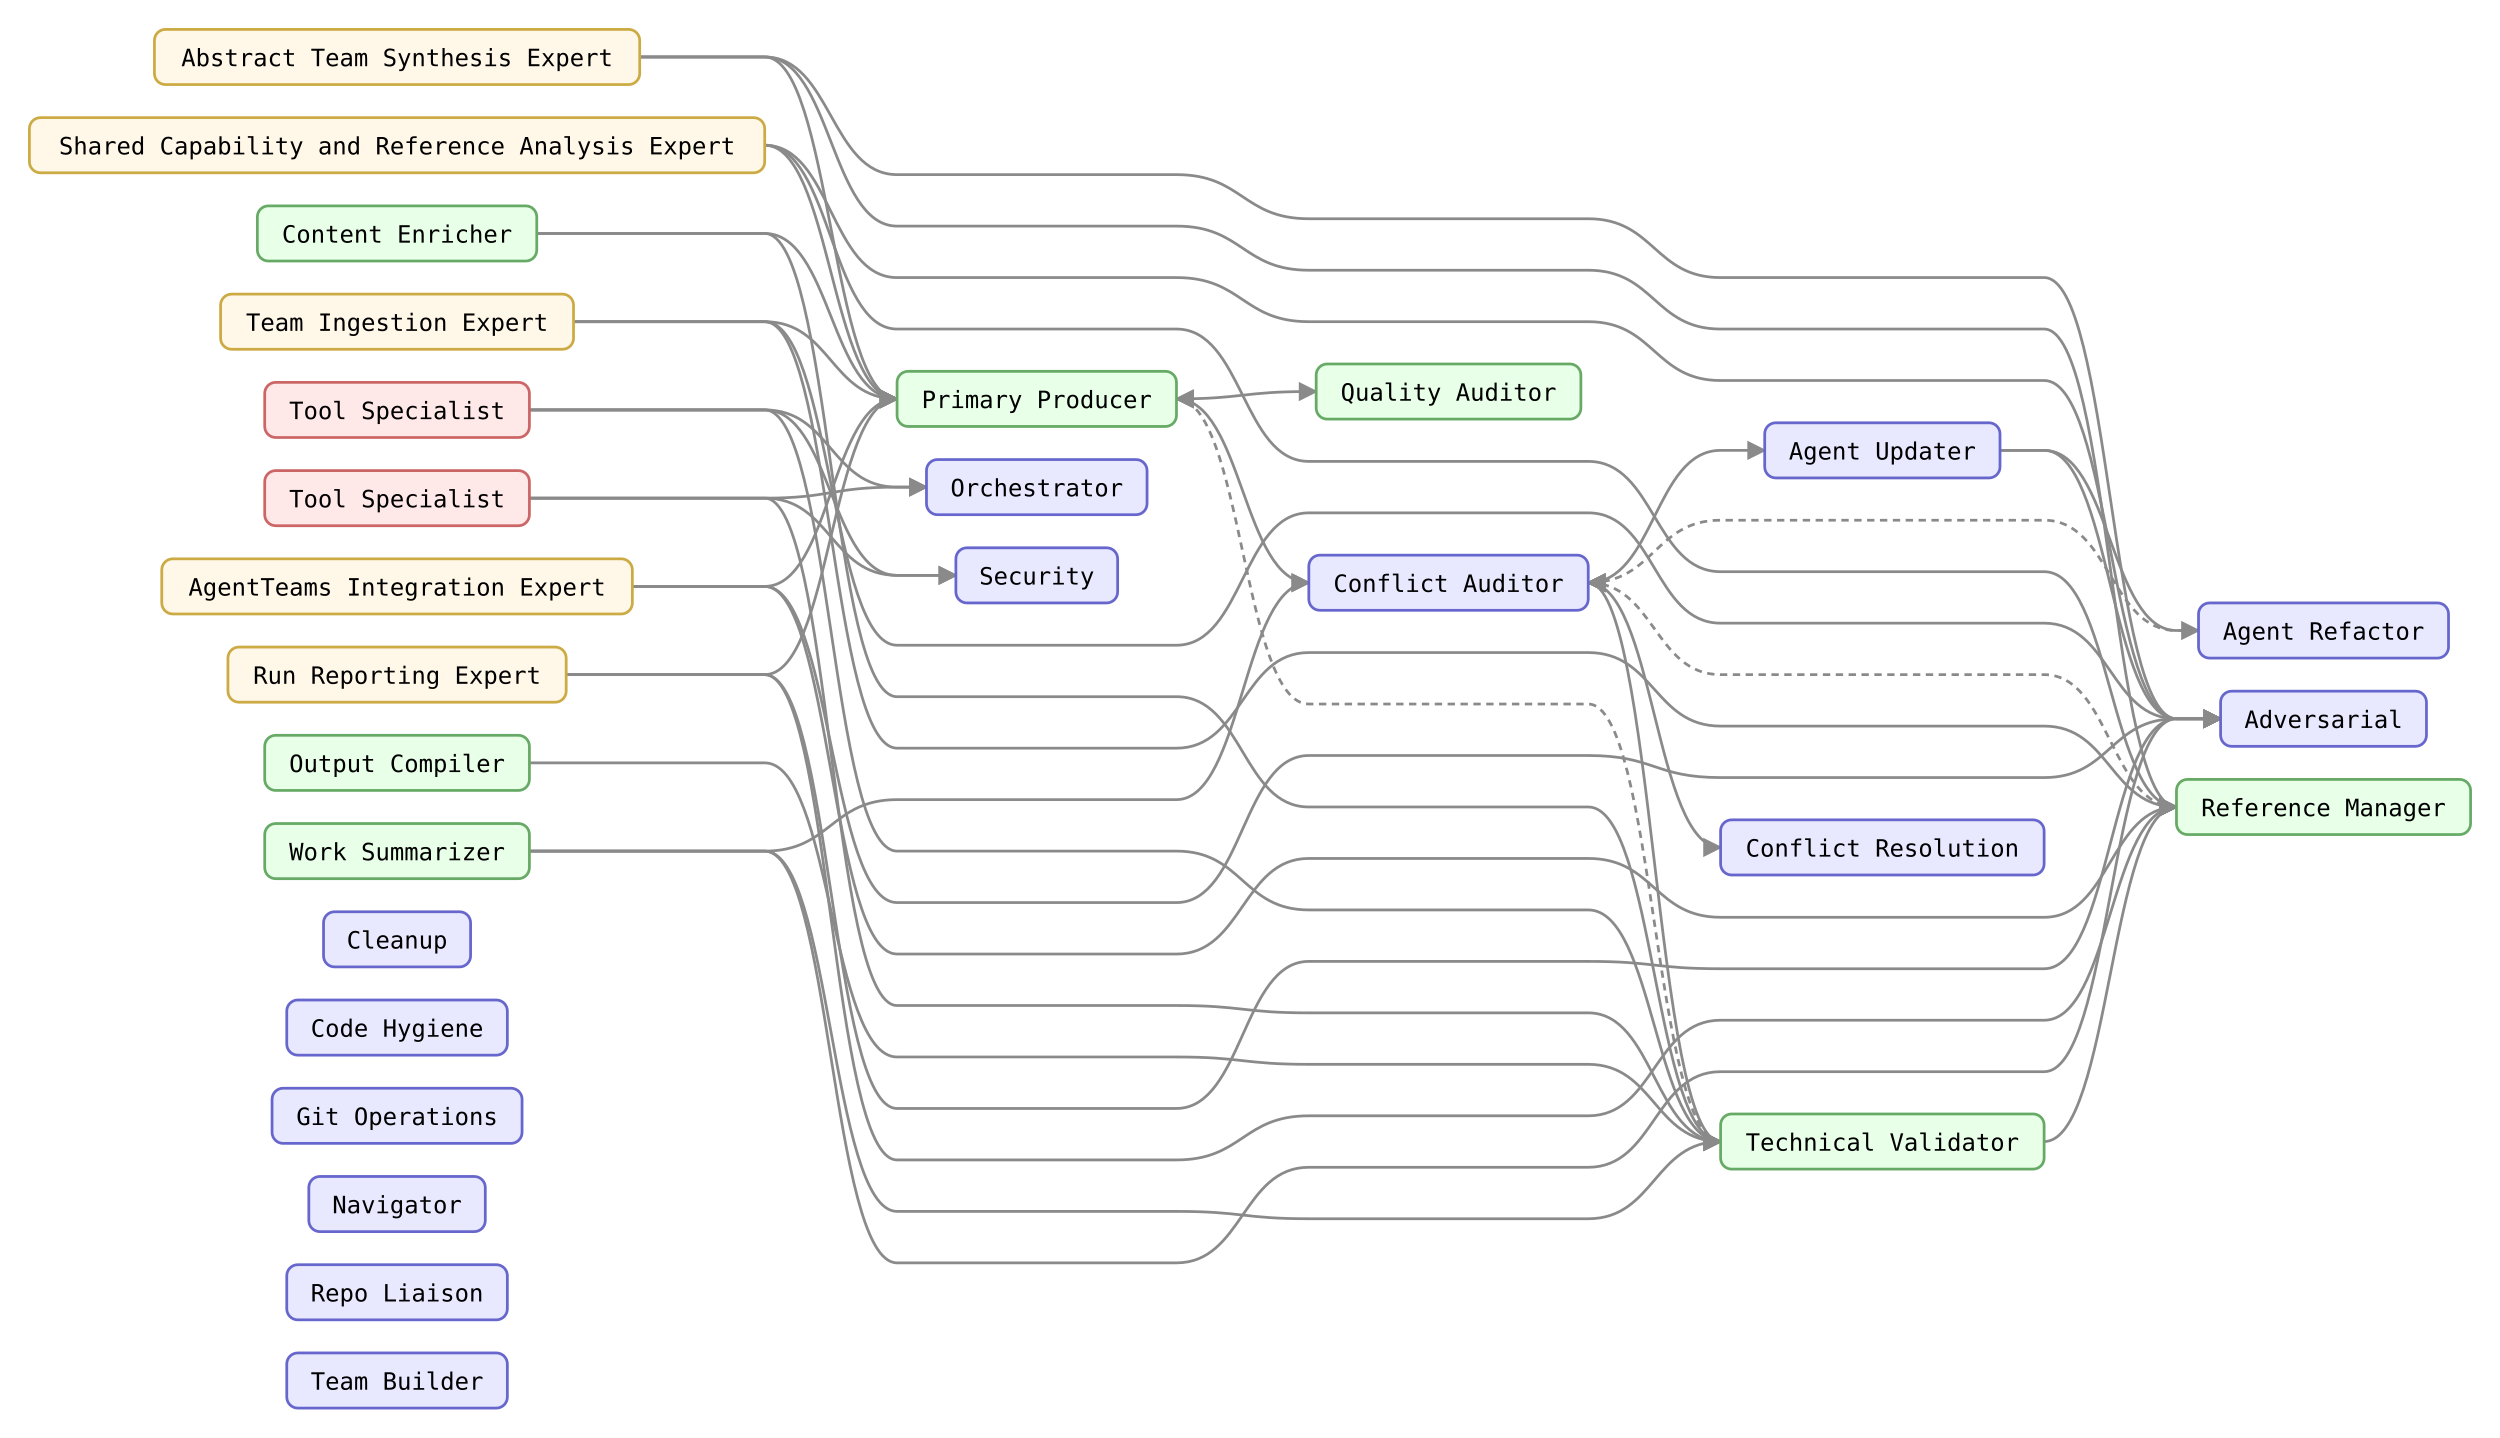
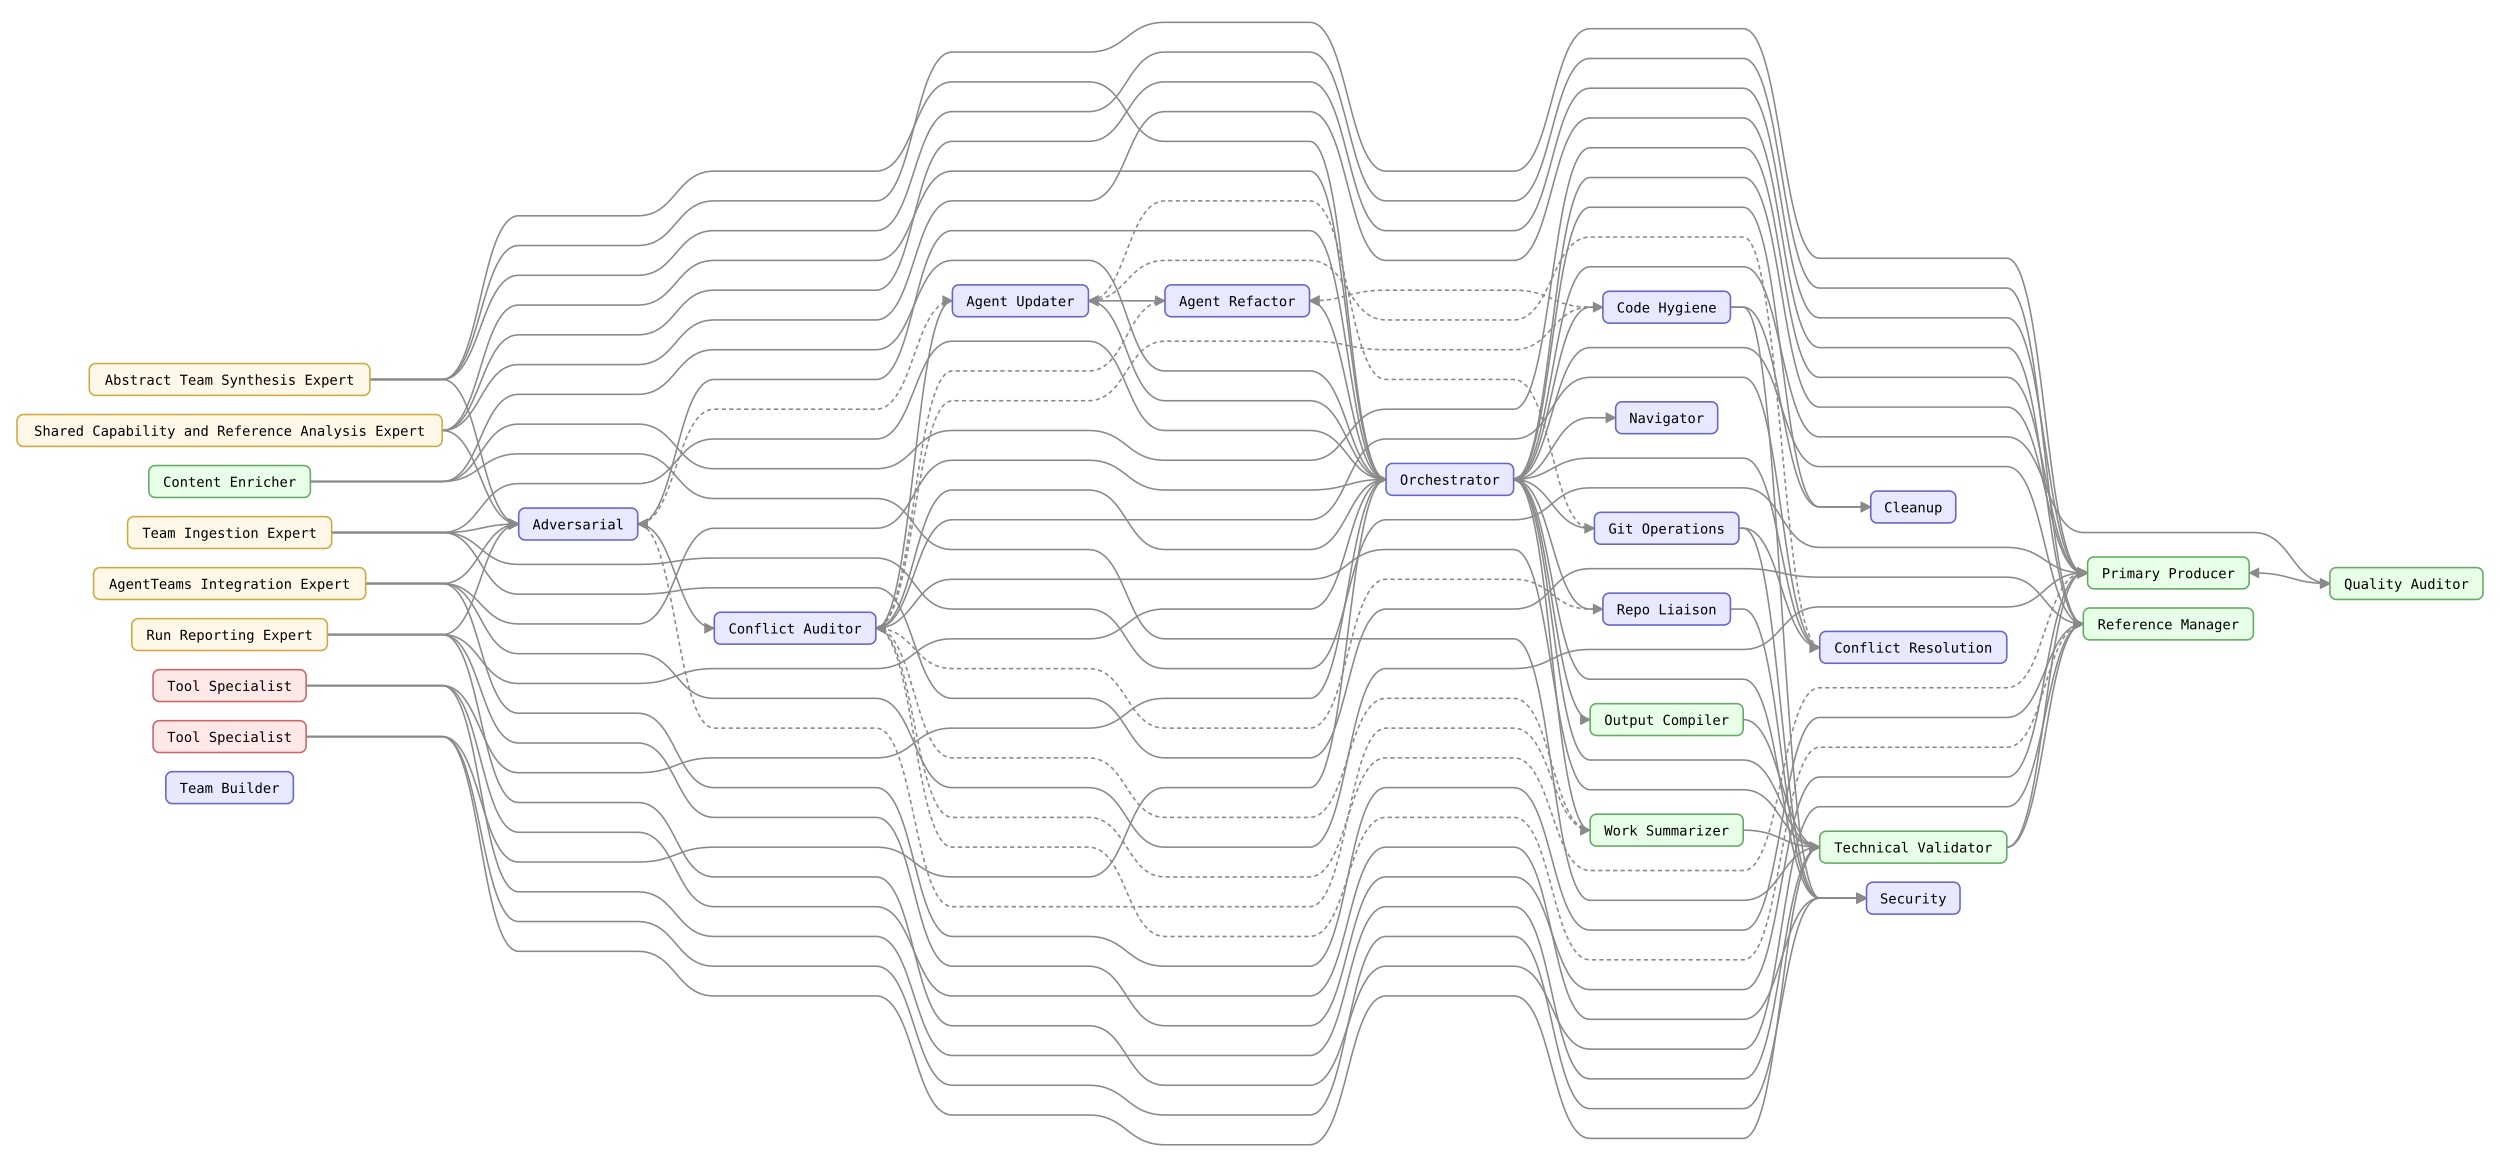
- <svg xmlns="http://www.w3.org/2000/svg" viewBox="0 0 1360 782" width="1360" height="782" font-family="monospace">
+ <svg xmlns="http://www.w3.org/2000/svg" viewBox="0 0 2352 1098" width="2352" height="1098" font-family="monospace">
  <defs>
    <marker id="arrow" viewBox="0 0 10 10" refX="9" refY="5" markerWidth="7" markerHeight="7" orient="auto-start-reverse">
      <polygon points="0,0 10,5 0,10" fill="#8a8a8a" />
    </marker>
  </defs>
-   <path d="M348,31 L416,31 C452,31 452,95 488,95 L640,95 C676,95 676,119 712,119 L864,119 C900,119 900,151 936,151 L1112,151 C1148,151 1148,391 1184,391 L1208,391" fill="none" stroke="#8a8a8a" stroke-width="1.5" marker-end="url(#arrow)" />
-   <path d="M348,31 L416,31 C452,31 452,217 488,217" fill="none" stroke="#8a8a8a" stroke-width="1.5" marker-end="url(#arrow)" />
-   <path d="M348,31 L416,31 C452,31 452,123 488,123 L640,123 C676,123 676,147 712,147 L864,147 C900,147 900,179 936,179 L1112,179 C1148,179 1148,439 1184,439" fill="none" stroke="#8a8a8a" stroke-width="1.5" marker-end="url(#arrow)" />
-   <path d="M1196,343 L1184,343 C1148,343 1148,283 1112,283 L936,283 C900,283 900,317 864,317" fill="none" stroke="#8a8a8a" stroke-width="1.5" stroke-dasharray="4,3" marker-end="url(#arrow)" />
-   <path d="M1088,245 L1112,245 C1148,245 1148,391 1184,391 L1208,391" fill="none" stroke="#8a8a8a" stroke-width="1.5" marker-end="url(#arrow)" />
-   <path d="M1088,245 L1112,245 C1148,245 1148,343 1184,343 L1196,343" fill="none" stroke="#8a8a8a" stroke-width="1.5" marker-end="url(#arrow)" />
-   <path d="M960,245 L936,245 C900,245 900,317 864,317" fill="none" stroke="#8a8a8a" stroke-width="1.5" marker-start="url(#arrow)" marker-end="url(#arrow)" />
-   <path d="M416,79 C452,79 452,151 488,151 L640,151 C676,151 676,175 712,175 L864,175 C900,175 900,207 936,207 L1112,207 C1148,207 1148,391 1184,391 L1208,391" fill="none" stroke="#8a8a8a" stroke-width="1.5" marker-end="url(#arrow)" />
-   <path d="M416,79 C452,79 452,217 488,217" fill="none" stroke="#8a8a8a" stroke-width="1.5" marker-end="url(#arrow)" />
-   <path d="M416,79 C452,79 452,179 488,179 L640,179 C676,179 676,251 712,251 L864,251 C900,251 900,311 936,311 L1112,311 C1148,311 1148,439 1184,439" fill="none" stroke="#8a8a8a" stroke-width="1.5" marker-end="url(#arrow)" />
-   <path d="M864,317 C900,317 900,461 936,461" fill="none" stroke="#8a8a8a" stroke-width="1.5" marker-end="url(#arrow)" />
-   <path d="M864,317 C900,317 900,621 936,621" fill="none" stroke="#8a8a8a" stroke-width="1.5" marker-start="url(#arrow)" marker-end="url(#arrow)" />
-   <path d="M292,127 L416,127 C452,127 452,217 488,217" fill="none" stroke="#8a8a8a" stroke-width="1.5" marker-end="url(#arrow)" />
-   <path d="M292,127 L416,127 C452,127 452,379 488,379 L640,379 C676,379 676,439 712,439 L864,439 C900,439 900,621 936,621" fill="none" stroke="#8a8a8a" stroke-width="1.5" marker-end="url(#arrow)" />
-   <path d="M312,175 L416,175 C452,175 452,351 488,351 L640,351 C676,351 676,279 712,279 L864,279 C900,279 900,339 936,339 L1112,339 C1148,339 1148,391 1184,391 L1208,391" fill="none" stroke="#8a8a8a" stroke-width="1.5" marker-end="url(#arrow)" />
-   <path d="M312,175 L416,175 C452,175 452,217 488,217" fill="none" stroke="#8a8a8a" stroke-width="1.5" marker-end="url(#arrow)" />
-   <path d="M312,175 L416,175 C452,175 452,407 488,407 L640,407 C676,407 676,355 712,355 L864,355 C900,355 900,395 936,395 L1112,395 C1148,395 1148,439 1184,439" fill="none" stroke="#8a8a8a" stroke-width="1.5" marker-end="url(#arrow)" />
-   <path d="M344,319 L416,319 C452,319 452,491 488,491 L640,491 C676,491 676,411 712,411 L864,411 C900,411 900,423 936,423 L1112,423 C1148,423 1148,391 1184,391 L1208,391" fill="none" stroke="#8a8a8a" stroke-width="1.5" marker-end="url(#arrow)" />
-   <path d="M344,319 L416,319 C452,319 452,217 488,217" fill="none" stroke="#8a8a8a" stroke-width="1.5" marker-end="url(#arrow)" />
-   <path d="M344,319 L416,319 C452,319 452,519 488,519 L640,519 C676,519 676,467 712,467 L864,467 C900,467 900,499 936,499 L1112,499 C1148,499 1148,439 1184,439" fill="none" stroke="#8a8a8a" stroke-width="1.5" marker-end="url(#arrow)" />
-   <path d="M288,415 L416,415 C452,415 452,575 488,575 L640,575 C676,575 676,579 712,579 L864,579 C900,579 900,621 936,621" fill="none" stroke="#8a8a8a" stroke-width="1.5" marker-end="url(#arrow)" />
-   <path d="M640,217 C676,217 676,317 712,317" fill="none" stroke="#8a8a8a" stroke-width="1.5" marker-end="url(#arrow)" />
-   <path d="M640,217 C676,217 676,213 712,213 L716,213" fill="none" stroke="#8a8a8a" stroke-width="1.5" marker-start="url(#arrow)" marker-end="url(#arrow)" />
-   <path d="M1184,439 C1148,439 1148,367 1112,367 L936,367 C900,367 900,317 864,317" fill="none" stroke="#8a8a8a" stroke-width="1.5" stroke-dasharray="4,3" marker-end="url(#arrow)" />
-   <path d="M308,367 L416,367 C452,367 452,603 488,603 L640,603 C676,603 676,523 712,523 L864,523 C900,523 900,527 936,527 L1112,527 C1148,527 1148,391 1184,391 L1208,391" fill="none" stroke="#8a8a8a" stroke-width="1.5" marker-end="url(#arrow)" />
-   <path d="M308,367 L416,367 C452,367 452,217 488,217" fill="none" stroke="#8a8a8a" stroke-width="1.5" marker-end="url(#arrow)" />
-   <path d="M308,367 L416,367 C452,367 452,631 488,631 L640,631 C676,631 676,607 712,607 L864,607 C900,607 900,555 936,555 L1112,555 C1148,555 1148,439 1184,439" fill="none" stroke="#8a8a8a" stroke-width="1.5" marker-end="url(#arrow)" />
-   <path d="M936,621 C900,621 900,383 864,383 L712,383 C676,383 676,217 640,217" fill="none" stroke="#8a8a8a" stroke-width="1.5" stroke-dasharray="4,3" marker-end="url(#arrow)" />
-   <path d="M1112,621 C1148,621 1148,439 1184,439" fill="none" stroke="#8a8a8a" stroke-width="1.5" marker-end="url(#arrow)" />
-   <path d="M288,223 L416,223 C452,223 452,265 488,265 L504,265" fill="none" stroke="#8a8a8a" stroke-width="1.5" marker-end="url(#arrow)" />
-   <path d="M288,223 L416,223 C452,223 452,313 488,313 L520,313" fill="none" stroke="#8a8a8a" stroke-width="1.5" marker-end="url(#arrow)" />
-   <path d="M288,223 L416,223 C452,223 452,463 488,463 L640,463 C676,463 676,495 712,495 L864,495 C900,495 900,621 936,621" fill="none" stroke="#8a8a8a" stroke-width="1.5" marker-end="url(#arrow)" />
-   <path d="M288,271 L416,271 C452,271 452,265 488,265 L504,265" fill="none" stroke="#8a8a8a" stroke-width="1.5" marker-end="url(#arrow)" />
-   <path d="M288,271 L416,271 C452,271 452,313 488,313 L520,313" fill="none" stroke="#8a8a8a" stroke-width="1.5" marker-end="url(#arrow)" />
-   <path d="M288,271 L416,271 C452,271 452,547 488,547 L640,547 C676,547 676,551 712,551 L864,551 C900,551 900,621 936,621" fill="none" stroke="#8a8a8a" stroke-width="1.5" marker-end="url(#arrow)" />
-   <path d="M288,463 L416,463 C452,463 452,687 488,687 L640,687 C676,687 676,635 712,635 L864,635 C900,635 900,583 936,583 L1112,583 C1148,583 1148,391 1184,391 L1208,391" fill="none" stroke="#8a8a8a" stroke-width="1.5" marker-end="url(#arrow)" />
-   <path d="M288,463 L416,463 C452,463 452,435 488,435 L640,435 C676,435 676,317 712,317" fill="none" stroke="#8a8a8a" stroke-width="1.5" marker-end="url(#arrow)" />
-   <path d="M288,463 L416,463 C452,463 452,659 488,659 L640,659 C676,659 676,663 712,663 L864,663 C900,663 900,621 936,621" fill="none" stroke="#8a8a8a" stroke-width="1.5" marker-end="url(#arrow)" />
-   <rect x="84" y="16" width="264" height="30" rx="6" fill="#fff8e8" stroke="#ccaa44" stroke-width="1.5" />
-   <text x="216" y="36" font-size="13" text-anchor="middle" fill="#000000">Abstract Team Synthesis Expert</text>
-   <rect x="1208" y="376" width="112" height="30" rx="6" fill="#e8e8ff" stroke="#6666cc" stroke-width="1.5" />
-   <text x="1264" y="396" font-size="13" text-anchor="middle" fill="#000000">Adversarial</text>
-   <rect x="1196" y="328" width="136" height="30" rx="6" fill="#e8e8ff" stroke="#6666cc" stroke-width="1.5" />
-   <text x="1264" y="348" font-size="13" text-anchor="middle" fill="#000000">Agent Refactor</text>
-   <rect x="960" y="230" width="128" height="30" rx="6" fill="#e8e8ff" stroke="#6666cc" stroke-width="1.5" />
-   <text x="1024" y="250" font-size="13" text-anchor="middle" fill="#000000">Agent Updater</text>
-   <rect x="16" y="64" width="400" height="30" rx="6" fill="#fff8e8" stroke="#ccaa44" stroke-width="1.5" />
-   <text x="216" y="84" font-size="13" text-anchor="middle" fill="#000000">Shared Capability and Reference Analysis Expert</text>
-   <rect x="176" y="496" width="80" height="30" rx="6" fill="#e8e8ff" stroke="#6666cc" stroke-width="1.5" />
-   <text x="216" y="516" font-size="13" text-anchor="middle" fill="#000000">Cleanup</text>
-   <rect x="156" y="544" width="120" height="30" rx="6" fill="#e8e8ff" stroke="#6666cc" stroke-width="1.5" />
-   <text x="216" y="564" font-size="13" text-anchor="middle" fill="#000000">Code Hygiene</text>
-   <rect x="712" y="302" width="152" height="30" rx="6" fill="#e8e8ff" stroke="#6666cc" stroke-width="1.5" />
-   <text x="788" y="322" font-size="13" text-anchor="middle" fill="#000000">Conflict Auditor</text>
-   <rect x="936" y="446" width="176" height="30" rx="6" fill="#e8e8ff" stroke="#6666cc" stroke-width="1.5" />
-   <text x="1024" y="466" font-size="13" text-anchor="middle" fill="#000000">Conflict Resolution</text>
-   <rect x="140" y="112" width="152" height="30" rx="6" fill="#e8ffe8" stroke="#66aa66" stroke-width="1.5" />
-   <text x="216" y="132" font-size="13" text-anchor="middle" fill="#000000">Content Enricher</text>
-   <rect x="148" y="592" width="136" height="30" rx="6" fill="#e8e8ff" stroke="#6666cc" stroke-width="1.5" />
-   <text x="216" y="612" font-size="13" text-anchor="middle" fill="#000000">Git Operations</text>
-   <rect x="120" y="160" width="192" height="30" rx="6" fill="#fff8e8" stroke="#ccaa44" stroke-width="1.5" />
-   <text x="216" y="180" font-size="13" text-anchor="middle" fill="#000000">Team Ingestion Expert</text>
-   <rect x="88" y="304" width="256" height="30" rx="6" fill="#fff8e8" stroke="#ccaa44" stroke-width="1.5" />
-   <text x="216" y="324" font-size="13" text-anchor="middle" fill="#000000">AgentTeams Integration Expert</text>
-   <rect x="168" y="640" width="96" height="30" rx="6" fill="#e8e8ff" stroke="#6666cc" stroke-width="1.5" />
-   <text x="216" y="660" font-size="13" text-anchor="middle" fill="#000000">Navigator</text>
-   <rect x="504" y="250" width="120" height="30" rx="6" fill="#e8e8ff" stroke="#6666cc" stroke-width="1.5" />
-   <text x="564" y="270" font-size="13" text-anchor="middle" fill="#000000">Orchestrator</text>
-   <rect x="144" y="400" width="144" height="30" rx="6" fill="#e8ffe8" stroke="#66aa66" stroke-width="1.5" />
-   <text x="216" y="420" font-size="13" text-anchor="middle" fill="#000000">Output Compiler</text>
-   <rect x="488" y="202" width="152" height="30" rx="6" fill="#e8ffe8" stroke="#66aa66" stroke-width="1.5" />
-   <text x="564" y="222" font-size="13" text-anchor="middle" fill="#000000">Primary Producer</text>
-   <rect x="716" y="198" width="144" height="30" rx="6" fill="#e8ffe8" stroke="#66aa66" stroke-width="1.5" />
-   <text x="788" y="218" font-size="13" text-anchor="middle" fill="#000000">Quality Auditor</text>
-   <rect x="1184" y="424" width="160" height="30" rx="6" fill="#e8ffe8" stroke="#66aa66" stroke-width="1.5" />
-   <text x="1264" y="444" font-size="13" text-anchor="middle" fill="#000000">Reference Manager</text>
-   <rect x="156" y="688" width="120" height="30" rx="6" fill="#e8e8ff" stroke="#6666cc" stroke-width="1.5" />
-   <text x="216" y="708" font-size="13" text-anchor="middle" fill="#000000">Repo Liaison</text>
-   <rect x="124" y="352" width="184" height="30" rx="6" fill="#fff8e8" stroke="#ccaa44" stroke-width="1.5" />
-   <text x="216" y="372" font-size="13" text-anchor="middle" fill="#000000">Run Reporting Expert</text>
-   <rect x="520" y="298" width="88" height="30" rx="6" fill="#e8e8ff" stroke="#6666cc" stroke-width="1.5" />
-   <text x="564" y="318" font-size="13" text-anchor="middle" fill="#000000">Security</text>
-   <rect x="156" y="736" width="120" height="30" rx="6" fill="#e8e8ff" stroke="#6666cc" stroke-width="1.5" />
-   <text x="216" y="756" font-size="13" text-anchor="middle" fill="#000000">Team Builder</text>
-   <rect x="936" y="606" width="176" height="30" rx="6" fill="#e8ffe8" stroke="#66aa66" stroke-width="1.5" />
-   <text x="1024" y="626" font-size="13" text-anchor="middle" fill="#000000">Technical Validator</text>
-   <rect x="144" y="208" width="144" height="30" rx="6" fill="#ffe8e8" stroke="#cc6666" stroke-width="1.5" />
-   <text x="216" y="228" font-size="13" text-anchor="middle" fill="#000000">Tool Specialist</text>
-   <rect x="144" y="256" width="144" height="30" rx="6" fill="#ffe8e8" stroke="#cc6666" stroke-width="1.5" />
-   <text x="216" y="276" font-size="13" text-anchor="middle" fill="#000000">Tool Specialist</text>
-   <rect x="144" y="448" width="144" height="30" rx="6" fill="#e8ffe8" stroke="#66aa66" stroke-width="1.5" />
-   <text x="216" y="468" font-size="13" text-anchor="middle" fill="#000000">Work Summarizer</text>
+   <path d="M348,357 L416,357 C452,357 452,493 488,493" fill="none" stroke="#8a8a8a" stroke-width="1.5" marker-end="url(#arrow)" />
+   <path d="M348,357 L416,357 C452,357 452,203 488,203 L600,203 C636,203 636,161 672,161 L824,161 C860,161 860,77 896,77 L1024,77 C1060,77 1060,133 1096,133 L1232,133 C1268,133 1268,451 1304,451" fill="none" stroke="#8a8a8a" stroke-width="1.5" marker-end="url(#arrow)" />
+   <path d="M348,357 L416,357 C452,357 452,231 488,231 L600,231 C636,231 636,189 672,189 L824,189 C860,189 860,49 896,49 L1024,49 C1060,49 1060,21 1096,21 L1232,21 C1268,21 1268,161 1304,161 L1424,161 C1460,161 1460,27 1496,27 L1640,27 C1676,27 1676,243 1712,243 L1888,243 C1924,243 1924,539 1960,539 L1964,539" fill="none" stroke="#8a8a8a" stroke-width="1.5" marker-end="url(#arrow)" />
+   <path d="M348,357 L416,357 C452,357 452,259 488,259 L600,259 C636,259 636,217 672,217 L824,217 C860,217 860,105 896,105 L1024,105 C1060,105 1060,49 1096,49 L1232,49 C1268,49 1268,189 1304,189 L1424,189 C1460,189 1460,55 1496,55 L1640,55 C1676,55 1676,271 1712,271 L1888,271 C1924,271 1924,587 1960,587" fill="none" stroke="#8a8a8a" stroke-width="1.5" marker-end="url(#arrow)" />
+   <path d="M600,493 C636,493 636,591 672,591" fill="none" stroke="#8a8a8a" stroke-width="1.5" marker-end="url(#arrow)" />
+   <path d="M600,493 C636,493 636,357 672,357 L824,357 C860,357 860,217 896,217 L1024,217 L1096,217 L1232,217 C1268,217 1268,451 1304,451" fill="none" stroke="#8a8a8a" stroke-width="1.5" marker-start="url(#arrow)" marker-end="url(#arrow)" />
+   <path d="M1096,283 C1060,283 1060,349 1024,349 L896,349 C860,349 860,591 824,591" fill="none" stroke="#8a8a8a" stroke-width="1.5" stroke-dasharray="4,3" marker-end="url(#arrow)" />
+   <path d="M1232,283 C1268,283 1268,451 1304,451" fill="none" stroke="#8a8a8a" stroke-width="1.5" marker-start="url(#arrow)" marker-end="url(#arrow)" />
+   <path d="M896,283 C860,283 860,385 824,385 L672,385 C636,385 636,493 600,493" fill="none" stroke="#8a8a8a" stroke-width="1.5" stroke-dasharray="4,3" marker-end="url(#arrow)" />
+   <path d="M1024,283 L1096,283" fill="none" stroke="#8a8a8a" stroke-width="1.5" marker-end="url(#arrow)" />
+   <path d="M896,283 C860,283 860,591 824,591" fill="none" stroke="#8a8a8a" stroke-width="1.5" marker-start="url(#arrow)" marker-end="url(#arrow)" />
+   <path d="M1024,283 C1060,283 1060,377 1096,377 L1232,377 C1268,377 1268,451 1304,451" fill="none" stroke="#8a8a8a" stroke-width="1.5" marker-start="url(#arrow)" marker-end="url(#arrow)" />
+   <path d="M416,405 C452,405 452,493 488,493" fill="none" stroke="#8a8a8a" stroke-width="1.5" marker-end="url(#arrow)" />
+   <path d="M416,405 C452,405 452,287 488,287 L600,287 C636,287 636,245 672,245 L824,245 C860,245 860,161 896,161 L1024,161 L1096,161 L1232,161 C1268,161 1268,451 1304,451" fill="none" stroke="#8a8a8a" stroke-width="1.5" marker-end="url(#arrow)" />
+   <path d="M416,405 C452,405 452,315 488,315 L600,315 C636,315 636,273 672,273 L824,273 C860,273 860,133 896,133 L1024,133 C1060,133 1060,77 1096,77 L1232,77 C1268,77 1268,217 1304,217 L1424,217 C1460,217 1460,83 1496,83 L1640,83 C1676,83 1676,299 1712,299 L1888,299 C1924,299 1924,539 1960,539 L1964,539" fill="none" stroke="#8a8a8a" stroke-width="1.5" marker-end="url(#arrow)" />
+   <path d="M416,405 C452,405 452,343 488,343 L600,343 C636,343 636,301 672,301 L824,301 C860,301 860,189 896,189 L1024,189 C1060,189 1060,105 1096,105 L1232,105 C1268,105 1268,245 1304,245 L1424,245 C1460,245 1460,111 1496,111 L1640,111 C1676,111 1676,327 1712,327 L1888,327 C1924,327 1924,587 1960,587" fill="none" stroke="#8a8a8a" stroke-width="1.5" marker-end="url(#arrow)" />
+   <path d="M1760,477 L1712,477 C1676,477 1676,195 1640,195 L1496,195 C1460,195 1460,451 1424,451" fill="none" stroke="#8a8a8a" stroke-width="1.5" marker-start="url(#arrow)" marker-end="url(#arrow)" />
+   <path d="M1508,289 L1496,289 C1460,289 1460,273 1424,273 L1304,273 C1268,273 1268,283 1232,283" fill="none" stroke="#8a8a8a" stroke-width="1.5" stroke-dasharray="4,3" marker-end="url(#arrow)" />
+   <path d="M1628,289 L1640,289 C1676,289 1676,477 1712,477 L1760,477" fill="none" stroke="#8a8a8a" stroke-width="1.5" marker-end="url(#arrow)" />
+   <path d="M1508,289 L1496,289 C1460,289 1460,329 1424,329 L1304,329 C1268,329 1268,321 1232,321 L1096,321 C1060,321 1060,377 1024,377 L896,377 C860,377 860,591 824,591" fill="none" stroke="#8a8a8a" stroke-width="1.5" stroke-dasharray="4,3" marker-end="url(#arrow)" />
+   <path d="M1508,289 L1496,289 C1460,289 1460,451 1424,451" fill="none" stroke="#8a8a8a" stroke-width="1.5" marker-start="url(#arrow)" marker-end="url(#arrow)" />
+   <path d="M1628,289 L1640,289 C1676,289 1676,845 1712,845 L1756,845" fill="none" stroke="#8a8a8a" stroke-width="1.5" marker-end="url(#arrow)" />
+   <path d="M824,591 C860,591 860,489 896,489 L1024,489 L1096,489 L1232,489 C1268,489 1268,413 1304,413 L1424,413 C1460,413 1460,355 1496,355 L1640,355 C1676,355 1676,609 1712,609" fill="none" stroke="#8a8a8a" stroke-width="1.5" marker-end="url(#arrow)" />
+   <path d="M824,591 C860,591 860,461 896,461 L1024,461 C1060,461 1060,517 1096,517 L1232,517 C1268,517 1268,451 1304,451" fill="none" stroke="#8a8a8a" stroke-width="1.5" marker-start="url(#arrow)" marker-end="url(#arrow)" />
+   <path d="M824,591 C860,591 860,545 896,545 L1024,545 L1096,545 L1232,545 C1268,545 1268,517 1304,517 L1424,517 C1460,517 1460,743 1496,743 L1640,743 C1676,743 1676,797 1712,797" fill="none" stroke="#8a8a8a" stroke-width="1.5" marker-start="url(#arrow)" marker-end="url(#arrow)" />
+   <path d="M1712,609 C1676,609 1676,223 1640,223 L1496,223 C1460,223 1460,301 1424,301 L1304,301 C1268,301 1268,245 1232,245 L1096,245 C1060,245 1060,283 1024,283" fill="none" stroke="#8a8a8a" stroke-width="1.5" stroke-dasharray="4,3" marker-end="url(#arrow)" />
+   <path d="M1712,609 C1676,609 1676,431 1640,431 L1496,431 C1460,431 1460,451 1424,451" fill="none" stroke="#8a8a8a" stroke-width="1.5" marker-start="url(#arrow)" marker-end="url(#arrow)" />
+   <path d="M292,453 L416,453 C452,453 452,371 488,371 L600,371 C636,371 636,329 672,329 L824,329 C860,329 860,245 896,245 L1024,245 C1060,245 1060,349 1096,349 L1232,349 C1268,349 1268,451 1304,451" fill="none" stroke="#8a8a8a" stroke-width="1.5" marker-end="url(#arrow)" />
+   <path d="M292,453 L416,453 C452,453 452,399 488,399 L600,399 C636,399 636,441 672,441 L824,441 C860,441 860,405 896,405 L1024,405 C1060,405 1060,433 1096,433 L1232,433 C1268,433 1268,385 1304,385 L1424,385 C1460,385 1460,139 1496,139 L1640,139 C1676,139 1676,355 1712,355 L1888,355 C1924,355 1924,539 1960,539 L1964,539" fill="none" stroke="#8a8a8a" stroke-width="1.5" marker-end="url(#arrow)" />
+   <path d="M292,453 L416,453 C452,453 452,427 488,427 L600,427 C636,427 636,469 672,469 L824,469 C860,469 860,517 896,517 L1024,517 C1060,517 1060,601 1096,601 L1232,601 L1304,601 L1424,601 C1460,601 1460,847 1496,847 L1640,847 C1676,847 1676,797 1712,797" fill="none" stroke="#8a8a8a" stroke-width="1.5" marker-end="url(#arrow)" />
+   <path d="M1500,497 L1496,497 C1460,497 1460,357 1424,357 L1304,357 C1268,357 1268,189 1232,189 L1096,189 C1060,189 1060,283 1024,283" fill="none" stroke="#8a8a8a" stroke-width="1.5" stroke-dasharray="4,3" marker-end="url(#arrow)" />
+   <path d="M1636,497 L1640,497 C1676,497 1676,609 1712,609" fill="none" stroke="#8a8a8a" stroke-width="1.5" marker-end="url(#arrow)" />
+   <path d="M1500,497 L1496,497 C1460,497 1460,451 1424,451" fill="none" stroke="#8a8a8a" stroke-width="1.5" marker-start="url(#arrow)" marker-end="url(#arrow)" />
+   <path d="M1636,497 L1640,497 C1676,497 1676,845 1712,845 L1756,845" fill="none" stroke="#8a8a8a" stroke-width="1.5" marker-end="url(#arrow)" />
+   <path d="M312,501 L416,501 C452,501 452,493 488,493" fill="none" stroke="#8a8a8a" stroke-width="1.5" marker-end="url(#arrow)" />
+   <path d="M312,501 L416,501 C452,501 452,455 488,455 L600,455 C636,455 636,413 672,413 L824,413 C860,413 860,321 896,321 L1024,321 C1060,321 1060,405 1096,405 L1232,405 C1268,405 1268,451 1304,451" fill="none" stroke="#8a8a8a" stroke-width="1.5" marker-end="url(#arrow)" />
+   <path d="M312,501 L416,501 C452,501 452,531 488,531 L600,531 C636,531 636,525 672,525 L824,525 C860,525 860,573 896,573 L1024,573 C1060,573 1060,629 1096,629 L1232,629 C1268,629 1268,489 1304,489 L1424,489 C1460,489 1460,459 1496,459 L1640,459 C1676,459 1676,515 1712,515 L1888,515 C1924,515 1924,539 1960,539 L1964,539" fill="none" stroke="#8a8a8a" stroke-width="1.5" marker-end="url(#arrow)" />
+   <path d="M312,501 L416,501 C452,501 452,559 488,559 L600,559 C636,559 636,553 672,553 L824,553 C860,553 860,657 896,657 L1024,657 C1060,657 1060,713 1096,713 L1232,713 C1268,713 1268,573 1304,573 L1424,573 C1460,573 1460,535 1496,535 L1640,535 C1676,535 1676,543 1712,543 L1888,543 C1924,543 1924,587 1960,587" fill="none" stroke="#8a8a8a" stroke-width="1.5" marker-end="url(#arrow)" />
+   <path d="M344,549 L416,549 C452,549 452,493 488,493" fill="none" stroke="#8a8a8a" stroke-width="1.5" marker-end="url(#arrow)" />
+   <path d="M344,549 L416,549 C452,549 452,587 488,587 L600,587 C636,587 636,497 672,497 L824,497 C860,497 860,433 896,433 L1024,433 C1060,433 1060,461 1096,461 L1232,461 C1268,461 1268,451 1304,451" fill="none" stroke="#8a8a8a" stroke-width="1.5" marker-end="url(#arrow)" />
+   <path d="M344,549 L416,549 C452,549 452,615 488,615 L600,615 C636,615 636,657 672,657 L824,657 C860,657 860,741 896,741 L1024,741 C1060,741 1060,797 1096,797 L1232,797 C1268,797 1268,629 1304,629 L1424,629 C1460,629 1460,611 1496,611 L1640,611 C1676,611 1676,571 1712,571 L1888,571 C1924,571 1924,539 1960,539 L1964,539" fill="none" stroke="#8a8a8a" stroke-width="1.5" marker-end="url(#arrow)" />
+   <path d="M344,549 L416,549 C452,549 452,671 488,671 L600,671 C636,671 636,741 672,741 L824,741 C860,741 860,881 896,881 L1024,881 C1060,881 1060,909 1096,909 L1232,909 C1268,909 1268,741 1304,741 L1424,741 C1460,741 1460,875 1496,875 L1640,875 C1676,875 1676,675 1712,675 L1888,675 C1924,675 1924,587 1960,587" fill="none" stroke="#8a8a8a" stroke-width="1.5" marker-end="url(#arrow)" />
+   <path d="M1520,393 L1496,393 C1460,393 1460,451 1424,451" fill="none" stroke="#8a8a8a" stroke-width="1.5" marker-start="url(#arrow)" marker-end="url(#arrow)" />
+   <path d="M1424,451 C1460,451 1460,677 1496,677" fill="none" stroke="#8a8a8a" stroke-width="1.5" marker-start="url(#arrow)" marker-end="url(#arrow)" />
+   <path d="M1424,451 C1460,451 1460,167 1496,167 L1640,167 C1676,167 1676,383 1712,383 L1888,383 C1924,383 1924,539 1960,539 L1964,539" fill="none" stroke="#8a8a8a" stroke-width="1.5" marker-start="url(#arrow)" marker-end="url(#arrow)" />
+   <path d="M1424,451 C1460,451 1460,251 1496,251 L1640,251 C1676,251 1676,411 1712,411 L1888,411 C1924,411 1924,501 1960,501 L2120,501 C2156,501 2156,549 2192,549" fill="none" stroke="#8a8a8a" stroke-width="1.5" marker-start="url(#arrow)" marker-end="url(#arrow)" />
+   <path d="M1424,451 C1460,451 1460,327 1496,327 L1640,327 C1676,327 1676,439 1712,439 L1888,439 C1924,439 1924,587 1960,587" fill="none" stroke="#8a8a8a" stroke-width="1.5" marker-start="url(#arrow)" marker-end="url(#arrow)" />
+   <path d="M1424,451 C1460,451 1460,573 1496,573 L1508,573" fill="none" stroke="#8a8a8a" stroke-width="1.5" marker-start="url(#arrow)" marker-end="url(#arrow)" />
+   <path d="M1424,451 C1460,451 1460,639 1496,639 L1640,639 C1676,639 1676,845 1712,845 L1756,845" fill="none" stroke="#8a8a8a" stroke-width="1.5" marker-start="url(#arrow)" marker-end="url(#arrow)" />
+   <path d="M1424,451 C1460,451 1460,715 1496,715 L1640,715 C1676,715 1676,797 1712,797" fill="none" stroke="#8a8a8a" stroke-width="1.5" marker-start="url(#arrow)" marker-end="url(#arrow)" />
+   <path d="M1424,451 C1460,451 1460,781 1496,781" fill="none" stroke="#8a8a8a" stroke-width="1.5" marker-start="url(#arrow)" marker-end="url(#arrow)" />
+   <path d="M1640,677 C1676,677 1676,797 1712,797" fill="none" stroke="#8a8a8a" stroke-width="1.5" marker-end="url(#arrow)" />
+   <path d="M1964,539 L1960,539 C1924,539 1924,647 1888,647 L1712,647 C1676,647 1676,819 1640,819 L1496,819 C1460,819 1460,713 1424,713 L1304,713 C1268,713 1268,825 1232,825 L1096,825 C1060,825 1060,769 1024,769 L896,769 C860,769 860,591 824,591" fill="none" stroke="#8a8a8a" stroke-width="1.5" stroke-dasharray="4,3" marker-end="url(#arrow)" />
+   <path d="M2116,539 L2120,539 C2156,539 2156,549 2192,549" fill="none" stroke="#8a8a8a" stroke-width="1.5" marker-start="url(#arrow)" marker-end="url(#arrow)" />
+   <path d="M1960,587 C1924,587 1924,703 1888,703 L1712,703 C1676,703 1676,903 1640,903 L1496,903 C1460,903 1460,769 1424,769 L1304,769 C1268,769 1268,881 1232,881 L1096,881 C1060,881 1060,797 1024,797 L896,797 C860,797 860,591 824,591" fill="none" stroke="#8a8a8a" stroke-width="1.5" stroke-dasharray="4,3" marker-end="url(#arrow)" />
+   <path d="M1508,573 L1496,573 C1460,573 1460,545 1424,545 L1304,545 C1268,545 1268,685 1232,685 L1096,685 C1060,685 1060,629 1024,629 L896,629 C860,629 860,591 824,591" fill="none" stroke="#8a8a8a" stroke-width="1.5" stroke-dasharray="4,3" marker-end="url(#arrow)" />
+   <path d="M1628,573 L1640,573 C1676,573 1676,845 1712,845 L1756,845" fill="none" stroke="#8a8a8a" stroke-width="1.5" marker-end="url(#arrow)" />
+   <path d="M308,597 L416,597 C452,597 452,493 488,493" fill="none" stroke="#8a8a8a" stroke-width="1.5" marker-end="url(#arrow)" />
+   <path d="M308,597 L416,597 C452,597 452,643 488,643 L600,643 C636,643 636,629 672,629 L824,629 C860,629 860,601 896,601 L1024,601 C1060,601 1060,573 1096,573 L1232,573 C1268,573 1268,451 1304,451" fill="none" stroke="#8a8a8a" stroke-width="1.5" marker-end="url(#arrow)" />
+   <path d="M308,597 L416,597 C452,597 452,699 488,699 L600,699 C636,699 636,769 672,769 L824,769 C860,769 860,909 896,909 L1024,909 C1060,909 1060,965 1096,965 L1232,965 C1268,965 1268,825 1304,825 L1424,825 C1460,825 1460,931 1496,931 L1640,931 C1676,931 1676,731 1712,731 L1888,731 C1924,731 1924,539 1960,539 L1964,539" fill="none" stroke="#8a8a8a" stroke-width="1.5" marker-end="url(#arrow)" />
+   <path d="M308,597 L416,597 C452,597 452,755 488,755 L600,755 C636,755 636,825 672,825 L824,825 C860,825 860,965 896,965 L1024,965 C1060,965 1060,1021 1096,1021 L1232,1021 C1268,1021 1268,909 1304,909 L1424,909 C1460,909 1460,987 1496,987 L1640,987 C1676,987 1676,759 1712,759 L1888,759 C1924,759 1924,587 1960,587" fill="none" stroke="#8a8a8a" stroke-width="1.5" marker-end="url(#arrow)" />
+   <path d="M1888,797 C1924,797 1924,539 1960,539 L1964,539" fill="none" stroke="#8a8a8a" stroke-width="1.5" marker-end="url(#arrow)" />
+   <path d="M1888,797 C1924,797 1924,587 1960,587" fill="none" stroke="#8a8a8a" stroke-width="1.5" marker-end="url(#arrow)" />
+   <path d="M288,645 L416,645 C452,645 452,727 488,727 L600,727 C636,727 636,713 672,713 L824,713 C860,713 860,685 896,685 L1024,685 C1060,685 1060,657 1096,657 L1232,657 C1268,657 1268,451 1304,451" fill="none" stroke="#8a8a8a" stroke-width="1.5" marker-end="url(#arrow)" />
+   <path d="M288,645 L416,645 C452,645 452,783 488,783 L600,783 C636,783 636,853 672,853 L824,853 C860,853 860,937 896,937 L1024,937 L1096,937 L1232,937 C1268,937 1268,797 1304,797 L1424,797 C1460,797 1460,959 1496,959 L1640,959 C1676,959 1676,845 1712,845 L1756,845" fill="none" stroke="#8a8a8a" stroke-width="1.5" marker-end="url(#arrow)" />
+   <path d="M288,645 L416,645 C452,645 452,839 488,839 L600,839 C636,839 636,881 672,881 L824,881 C860,881 860,993 896,993 L1024,993 L1096,993 L1232,993 C1268,993 1268,853 1304,853 L1424,853 C1460,853 1460,1015 1496,1015 L1640,1015 C1676,1015 1676,797 1712,797" fill="none" stroke="#8a8a8a" stroke-width="1.5" marker-end="url(#arrow)" />
+   <path d="M288,693 L416,693 C452,693 452,811 488,811 L600,811 C636,811 636,797 672,797 L824,797 C860,797 860,825 896,825 L1024,825 C1060,825 1060,741 1096,741 L1232,741 C1268,741 1268,451 1304,451" fill="none" stroke="#8a8a8a" stroke-width="1.5" marker-end="url(#arrow)" />
+   <path d="M288,693 L416,693 C452,693 452,867 488,867 L600,867 C636,867 636,909 672,909 L824,909 C860,909 860,1021 896,1021 L1024,1021 C1060,1021 1060,1049 1096,1049 L1232,1049 C1268,1049 1268,881 1304,881 L1424,881 C1460,881 1460,1043 1496,1043 L1640,1043 C1676,1043 1676,845 1712,845 L1756,845" fill="none" stroke="#8a8a8a" stroke-width="1.5" marker-end="url(#arrow)" />
+   <path d="M288,693 L416,693 C452,693 452,895 488,895 L600,895 C636,895 636,937 672,937 L824,937 C860,937 860,1049 896,1049 L1024,1049 C1060,1049 1060,1077 1096,1077 L1232,1077 C1268,1077 1268,937 1304,937 L1424,937 C1460,937 1460,1071 1496,1071 L1640,1071 C1676,1071 1676,797 1712,797" fill="none" stroke="#8a8a8a" stroke-width="1.5" marker-end="url(#arrow)" />
+   <path d="M1496,781 C1460,781 1460,685 1424,685 L1304,685 C1268,685 1268,853 1232,853 L1096,853 L1024,853 L896,853 C860,853 860,685 824,685 L672,685 C636,685 636,493 600,493" fill="none" stroke="#8a8a8a" stroke-width="1.5" stroke-dasharray="4,3" marker-end="url(#arrow)" />
+   <path d="M1496,781 C1460,781 1460,657 1424,657 L1304,657 C1268,657 1268,769 1232,769 L1096,769 C1060,769 1060,713 1024,713 L896,713 C860,713 860,591 824,591" fill="none" stroke="#8a8a8a" stroke-width="1.5" stroke-dasharray="4,3" marker-end="url(#arrow)" />
+   <path d="M1640,781 C1676,781 1676,797 1712,797" fill="none" stroke="#8a8a8a" stroke-width="1.5" marker-end="url(#arrow)" />
+   <rect x="84" y="342" width="264" height="30" rx="6" fill="#fff8e8" stroke="#ccaa44" stroke-width="1.5" />
+   <text x="216" y="362" font-size="13" text-anchor="middle" fill="#000000">Abstract Team Synthesis Expert</text>
+   <rect x="488" y="478" width="112" height="30" rx="6" fill="#e8e8ff" stroke="#6666cc" stroke-width="1.5" />
+   <text x="544" y="498" font-size="13" text-anchor="middle" fill="#000000">Adversarial</text>
+   <rect x="1096" y="268" width="136" height="30" rx="6" fill="#e8e8ff" stroke="#6666cc" stroke-width="1.5" />
+   <text x="1164" y="288" font-size="13" text-anchor="middle" fill="#000000">Agent Refactor</text>
+   <rect x="896" y="268" width="128" height="30" rx="6" fill="#e8e8ff" stroke="#6666cc" stroke-width="1.5" />
+   <text x="960" y="288" font-size="13" text-anchor="middle" fill="#000000">Agent Updater</text>
+   <rect x="16" y="390" width="400" height="30" rx="6" fill="#fff8e8" stroke="#ccaa44" stroke-width="1.5" />
+   <text x="216" y="410" font-size="13" text-anchor="middle" fill="#000000">Shared Capability and Reference Analysis Expert</text>
+   <rect x="1760" y="462" width="80" height="30" rx="6" fill="#e8e8ff" stroke="#6666cc" stroke-width="1.5" />
+   <text x="1800" y="482" font-size="13" text-anchor="middle" fill="#000000">Cleanup</text>
+   <rect x="1508" y="274" width="120" height="30" rx="6" fill="#e8e8ff" stroke="#6666cc" stroke-width="1.5" />
+   <text x="1568" y="294" font-size="13" text-anchor="middle" fill="#000000">Code Hygiene</text>
+   <rect x="672" y="576" width="152" height="30" rx="6" fill="#e8e8ff" stroke="#6666cc" stroke-width="1.5" />
+   <text x="748" y="596" font-size="13" text-anchor="middle" fill="#000000">Conflict Auditor</text>
+   <rect x="1712" y="594" width="176" height="30" rx="6" fill="#e8e8ff" stroke="#6666cc" stroke-width="1.5" />
+   <text x="1800" y="614" font-size="13" text-anchor="middle" fill="#000000">Conflict Resolution</text>
+   <rect x="140" y="438" width="152" height="30" rx="6" fill="#e8ffe8" stroke="#66aa66" stroke-width="1.5" />
+   <text x="216" y="458" font-size="13" text-anchor="middle" fill="#000000">Content Enricher</text>
+   <rect x="1500" y="482" width="136" height="30" rx="6" fill="#e8e8ff" stroke="#6666cc" stroke-width="1.5" />
+   <text x="1568" y="502" font-size="13" text-anchor="middle" fill="#000000">Git Operations</text>
+   <rect x="120" y="486" width="192" height="30" rx="6" fill="#fff8e8" stroke="#ccaa44" stroke-width="1.5" />
+   <text x="216" y="506" font-size="13" text-anchor="middle" fill="#000000">Team Ingestion Expert</text>
+   <rect x="88" y="534" width="256" height="30" rx="6" fill="#fff8e8" stroke="#ccaa44" stroke-width="1.5" />
+   <text x="216" y="554" font-size="13" text-anchor="middle" fill="#000000">AgentTeams Integration Expert</text>
+   <rect x="1520" y="378" width="96" height="30" rx="6" fill="#e8e8ff" stroke="#6666cc" stroke-width="1.5" />
+   <text x="1568" y="398" font-size="13" text-anchor="middle" fill="#000000">Navigator</text>
+   <rect x="1304" y="436" width="120" height="30" rx="6" fill="#e8e8ff" stroke="#6666cc" stroke-width="1.5" />
+   <text x="1364" y="456" font-size="13" text-anchor="middle" fill="#000000">Orchestrator</text>
+   <rect x="1496" y="662" width="144" height="30" rx="6" fill="#e8ffe8" stroke="#66aa66" stroke-width="1.5" />
+   <text x="1568" y="682" font-size="13" text-anchor="middle" fill="#000000">Output Compiler</text>
+   <rect x="1964" y="524" width="152" height="30" rx="6" fill="#e8ffe8" stroke="#66aa66" stroke-width="1.5" />
+   <text x="2040" y="544" font-size="13" text-anchor="middle" fill="#000000">Primary Producer</text>
+   <rect x="2192" y="534" width="144" height="30" rx="6" fill="#e8ffe8" stroke="#66aa66" stroke-width="1.5" />
+   <text x="2264" y="554" font-size="13" text-anchor="middle" fill="#000000">Quality Auditor</text>
+   <rect x="1960" y="572" width="160" height="30" rx="6" fill="#e8ffe8" stroke="#66aa66" stroke-width="1.5" />
+   <text x="2040" y="592" font-size="13" text-anchor="middle" fill="#000000">Reference Manager</text>
+   <rect x="1508" y="558" width="120" height="30" rx="6" fill="#e8e8ff" stroke="#6666cc" stroke-width="1.5" />
+   <text x="1568" y="578" font-size="13" text-anchor="middle" fill="#000000">Repo Liaison</text>
+   <rect x="124" y="582" width="184" height="30" rx="6" fill="#fff8e8" stroke="#ccaa44" stroke-width="1.5" />
+   <text x="216" y="602" font-size="13" text-anchor="middle" fill="#000000">Run Reporting Expert</text>
+   <rect x="1756" y="830" width="88" height="30" rx="6" fill="#e8e8ff" stroke="#6666cc" stroke-width="1.5" />
+   <text x="1800" y="850" font-size="13" text-anchor="middle" fill="#000000">Security</text>
+   <rect x="156" y="726" width="120" height="30" rx="6" fill="#e8e8ff" stroke="#6666cc" stroke-width="1.5" />
+   <text x="216" y="746" font-size="13" text-anchor="middle" fill="#000000">Team Builder</text>
+   <rect x="1712" y="782" width="176" height="30" rx="6" fill="#e8ffe8" stroke="#66aa66" stroke-width="1.5" />
+   <text x="1800" y="802" font-size="13" text-anchor="middle" fill="#000000">Technical Validator</text>
+   <rect x="144" y="630" width="144" height="30" rx="6" fill="#ffe8e8" stroke="#cc6666" stroke-width="1.5" />
+   <text x="216" y="650" font-size="13" text-anchor="middle" fill="#000000">Tool Specialist</text>
+   <rect x="144" y="678" width="144" height="30" rx="6" fill="#ffe8e8" stroke="#cc6666" stroke-width="1.5" />
+   <text x="216" y="698" font-size="13" text-anchor="middle" fill="#000000">Tool Specialist</text>
+   <rect x="1496" y="766" width="144" height="30" rx="6" fill="#e8ffe8" stroke="#66aa66" stroke-width="1.5" />
+   <text x="1568" y="786" font-size="13" text-anchor="middle" fill="#000000">Work Summarizer</text>
</svg>
